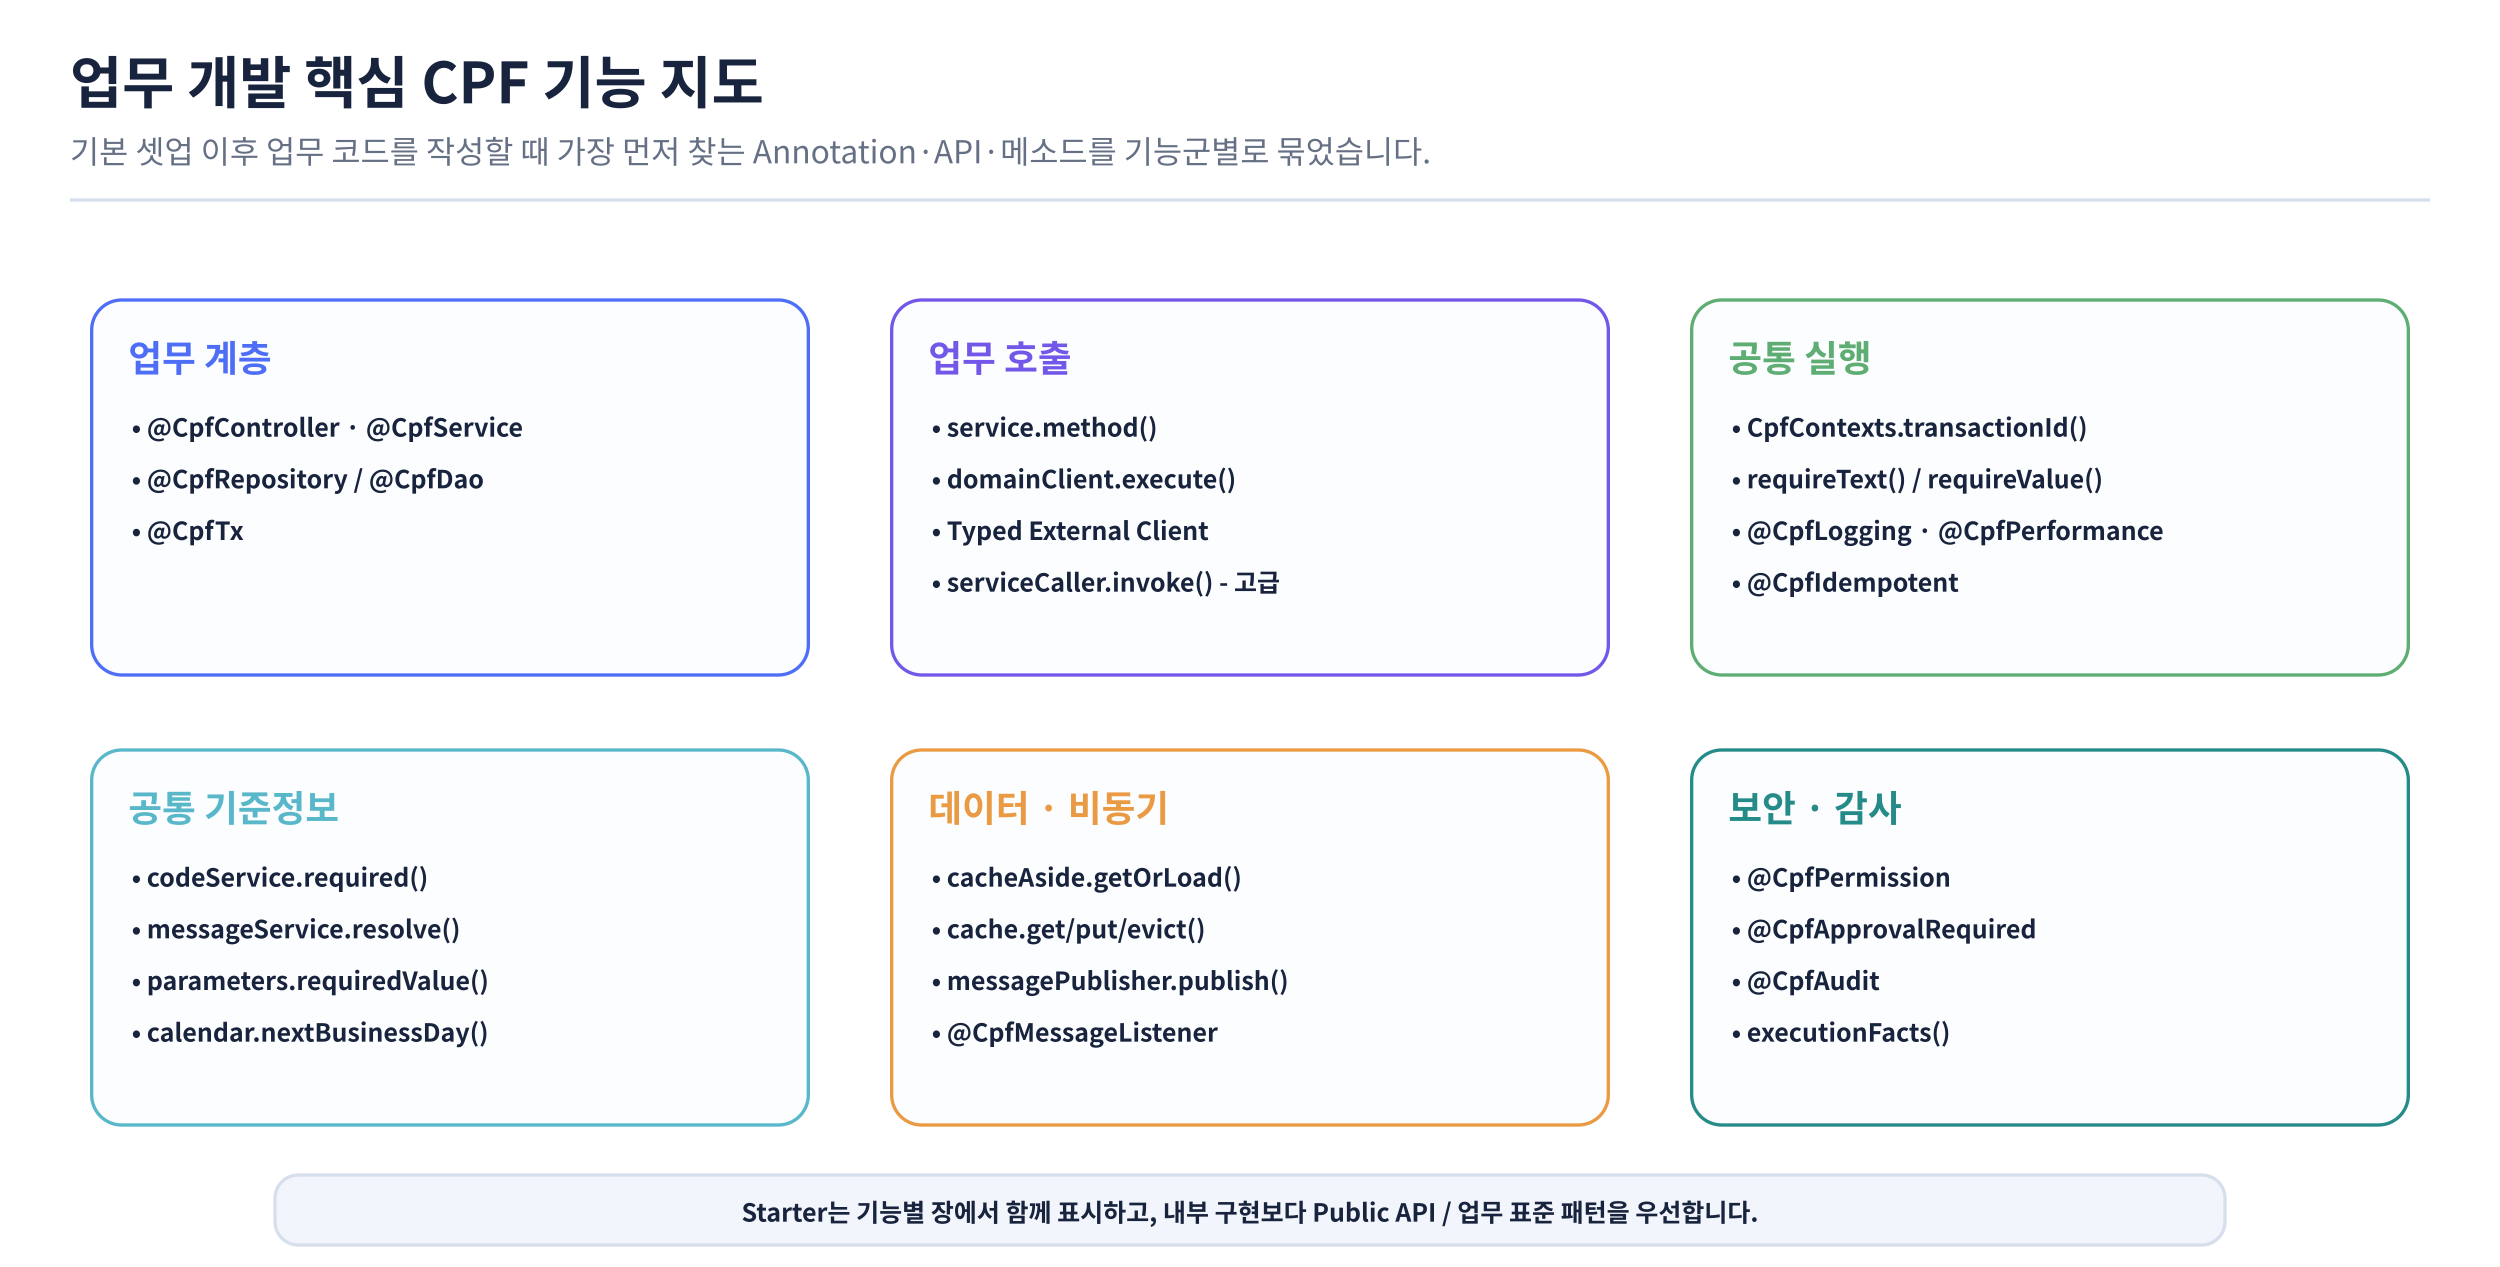
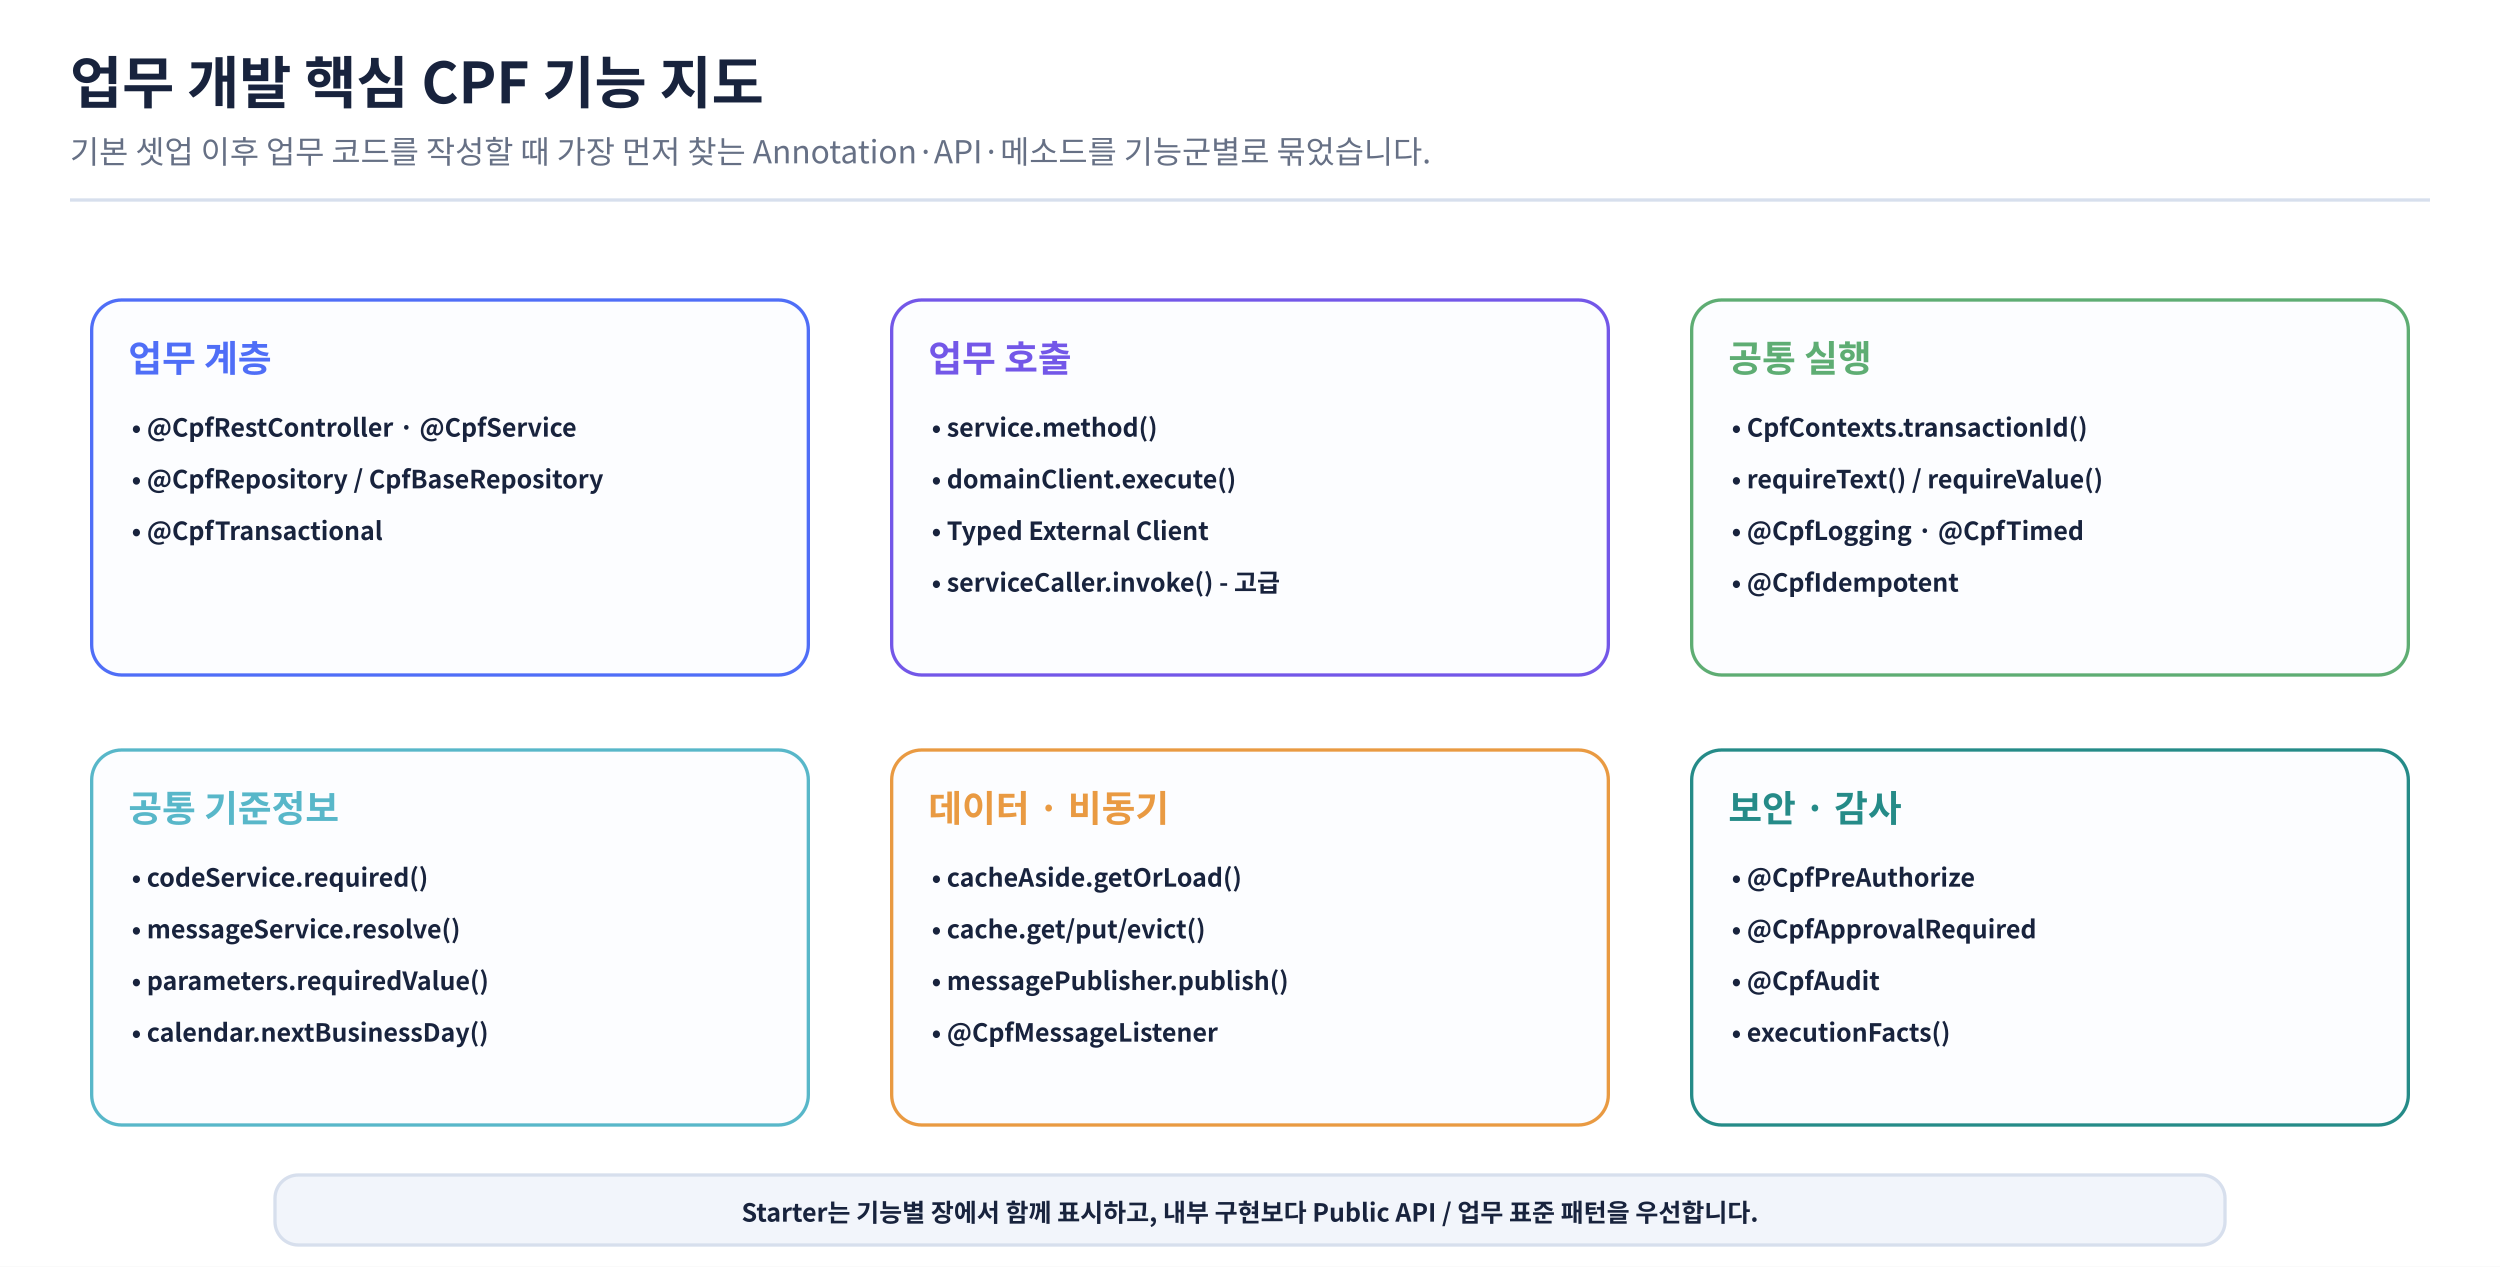
<svg xmlns="http://www.w3.org/2000/svg" width="1500" height="760" viewBox="0 0 1500 760">
  <rect width="1500" height="760" fill="white" />
  <style>text{font-family:'NanumSquare','Noto Sans CJK KR','Malgun Gothic',sans-serif;}</style>
  <text x="42" y="62" font-size="34" fill="#18233D" font-weight="800">업무 개발 핵심 CPF 기능 지도</text>
  <text x="42" y="98" font-size="19" fill="#667085">기본 셋업 이후 업무 코드를 작성할 때 가장 먼저 찾는 Annotation·API·메소드를 기능군별로 묶었습니다.</text>
  <line x1="42" y1="120" x2="1458" y2="120" stroke="#D7DFED" stroke-width="2" />
  <rect x="55" y="180" width="430" height="225" rx="18" fill="#FCFDFF" stroke="#4F6EF7" stroke-width="2" />
  <text x="77" y="223" font-size="22" fill="#4F6EF7" font-weight="800" text-anchor="start">업무 계층</text>
-   <text x="79" y="262" font-size="15" fill="#18233D" font-weight="650" text-anchor="start">• @CpfController  ·  @CpfService</text>
-   <text x="79" y="293" font-size="15" fill="#18233D" font-weight="650" text-anchor="start">• @CpfRepository / @CpfDao</text>
-   <text x="79" y="324" font-size="15" fill="#18233D" font-weight="650" text-anchor="start">• @CpfTx</text>
+   <text x="79" y="262" font-size="15" fill="#18233D" font-weight="650" text-anchor="start">• @CpfRestController  ·  @CpfService</text>
+   <text x="79" y="293" font-size="15" fill="#18233D" font-weight="650" text-anchor="start">• @CpfRepository / CpfBaseRepository</text>
+   <text x="79" y="324" font-size="15" fill="#18233D" font-weight="650" text-anchor="start">• @CpfTransactional</text>
  <rect x="535" y="180" width="430" height="225" rx="18" fill="#FCFDFF" stroke="#7357E8" stroke-width="2" />
  <text x="557" y="223" font-size="22" fill="#7357E8" font-weight="800" text-anchor="start">업무 호출</text>
  <text x="559" y="262" font-size="15" fill="#18233D" font-weight="650" text-anchor="start">• service.method()</text>
  <text x="559" y="293" font-size="15" fill="#18233D" font-weight="650" text-anchor="start">• domainClient.execute()</text>
  <text x="559" y="324" font-size="15" fill="#18233D" font-weight="650" text-anchor="start">• Typed External Client</text>
  <text x="559" y="355" font-size="15" fill="#18233D" font-weight="650" text-anchor="start">• serviceCaller.invoke() - 고급</text>
  <rect x="1015" y="180" width="430" height="225" rx="18" fill="#FCFDFF" stroke="#5EAD73" stroke-width="2" />
  <text x="1037" y="223" font-size="22" fill="#5EAD73" font-weight="800" text-anchor="start">공통 실행</text>
  <text x="1039" y="262" font-size="15" fill="#18233D" font-weight="650" text-anchor="start">• CpfContexts.transactionId()</text>
  <text x="1039" y="293" font-size="15" fill="#18233D" font-weight="650" text-anchor="start">• requireText() / requireValue()</text>
-   <text x="1039" y="324" font-size="15" fill="#18233D" font-weight="650" text-anchor="start">• @CpfLogging · @CpfPerformance</text>
+   <text x="1039" y="324" font-size="15" fill="#18233D" font-weight="650" text-anchor="start">• @CpfLogging · @CpfTimed</text>
  <text x="1039" y="355" font-size="15" fill="#18233D" font-weight="650" text-anchor="start">• @CpfIdempotent</text>
  <rect x="55" y="450" width="430" height="225" rx="18" fill="#FCFDFF" stroke="#58B7C9" stroke-width="2" />
  <text x="77" y="493" font-size="22" fill="#58B7C9" font-weight="800" text-anchor="start">공통 기준정보</text>
  <text x="79" y="532" font-size="15" fill="#18233D" font-weight="650" text-anchor="start">• codeService.required()</text>
  <text x="79" y="563" font-size="15" fill="#18233D" font-weight="650" text-anchor="start">• messageService.resolve()</text>
  <text x="79" y="594" font-size="15" fill="#18233D" font-weight="650" text-anchor="start">• parameters.requiredValue()</text>
  <text x="79" y="625" font-size="15" fill="#18233D" font-weight="650" text-anchor="start">• calendar.nextBusinessDay()</text>
  <rect x="535" y="450" width="430" height="225" rx="18" fill="#FCFDFF" stroke="#E99A42" stroke-width="2" />
  <text x="557" y="493" font-size="22" fill="#E99A42" font-weight="800" text-anchor="start">데이터 · 비동기</text>
  <text x="559" y="532" font-size="15" fill="#18233D" font-weight="650" text-anchor="start">• cacheAside.getOrLoad()</text>
  <text x="559" y="563" font-size="15" fill="#18233D" font-weight="650" text-anchor="start">• cache.get/put/evict()</text>
  <text x="559" y="594" font-size="15" fill="#18233D" font-weight="650" text-anchor="start">• messagePublisher.publish()</text>
  <text x="559" y="625" font-size="15" fill="#18233D" font-weight="650" text-anchor="start">• @CpfMessageListener</text>
  <rect x="1015" y="450" width="430" height="225" rx="18" fill="#FCFDFF" stroke="#258B88" stroke-width="2" />
  <text x="1037" y="493" font-size="22" fill="#258B88" font-weight="800" text-anchor="start">보안 · 감사</text>
-   <text x="1039" y="532" font-size="15" fill="#18233D" font-weight="650" text-anchor="start">• @CpfPermission</text>
+   <text x="1039" y="532" font-size="15" fill="#18233D" font-weight="650" text-anchor="start">• @CpfPreAuthorize</text>
  <text x="1039" y="563" font-size="15" fill="#18233D" font-weight="650" text-anchor="start">• @CpfApprovalRequired</text>
  <text x="1039" y="594" font-size="15" fill="#18233D" font-weight="650" text-anchor="start">• @CpfAudit</text>
  <text x="1039" y="625" font-size="15" fill="#18233D" font-weight="650" text-anchor="start">• executionFacts()</text>
  <rect x="165" y="705" width="1170" height="42" rx="14" fill="#F2F5FB" stroke="#D7DFED" stroke-width="2" />
  <text x="750" y="733" font-size="15" fill="#18233D" font-weight="700" text-anchor="middle">Starter는 기능별 장에서 함께 표시하고, 내부 구현보다 Public API / 업무 표준 패턴을 우선합니다.</text>
</svg>
